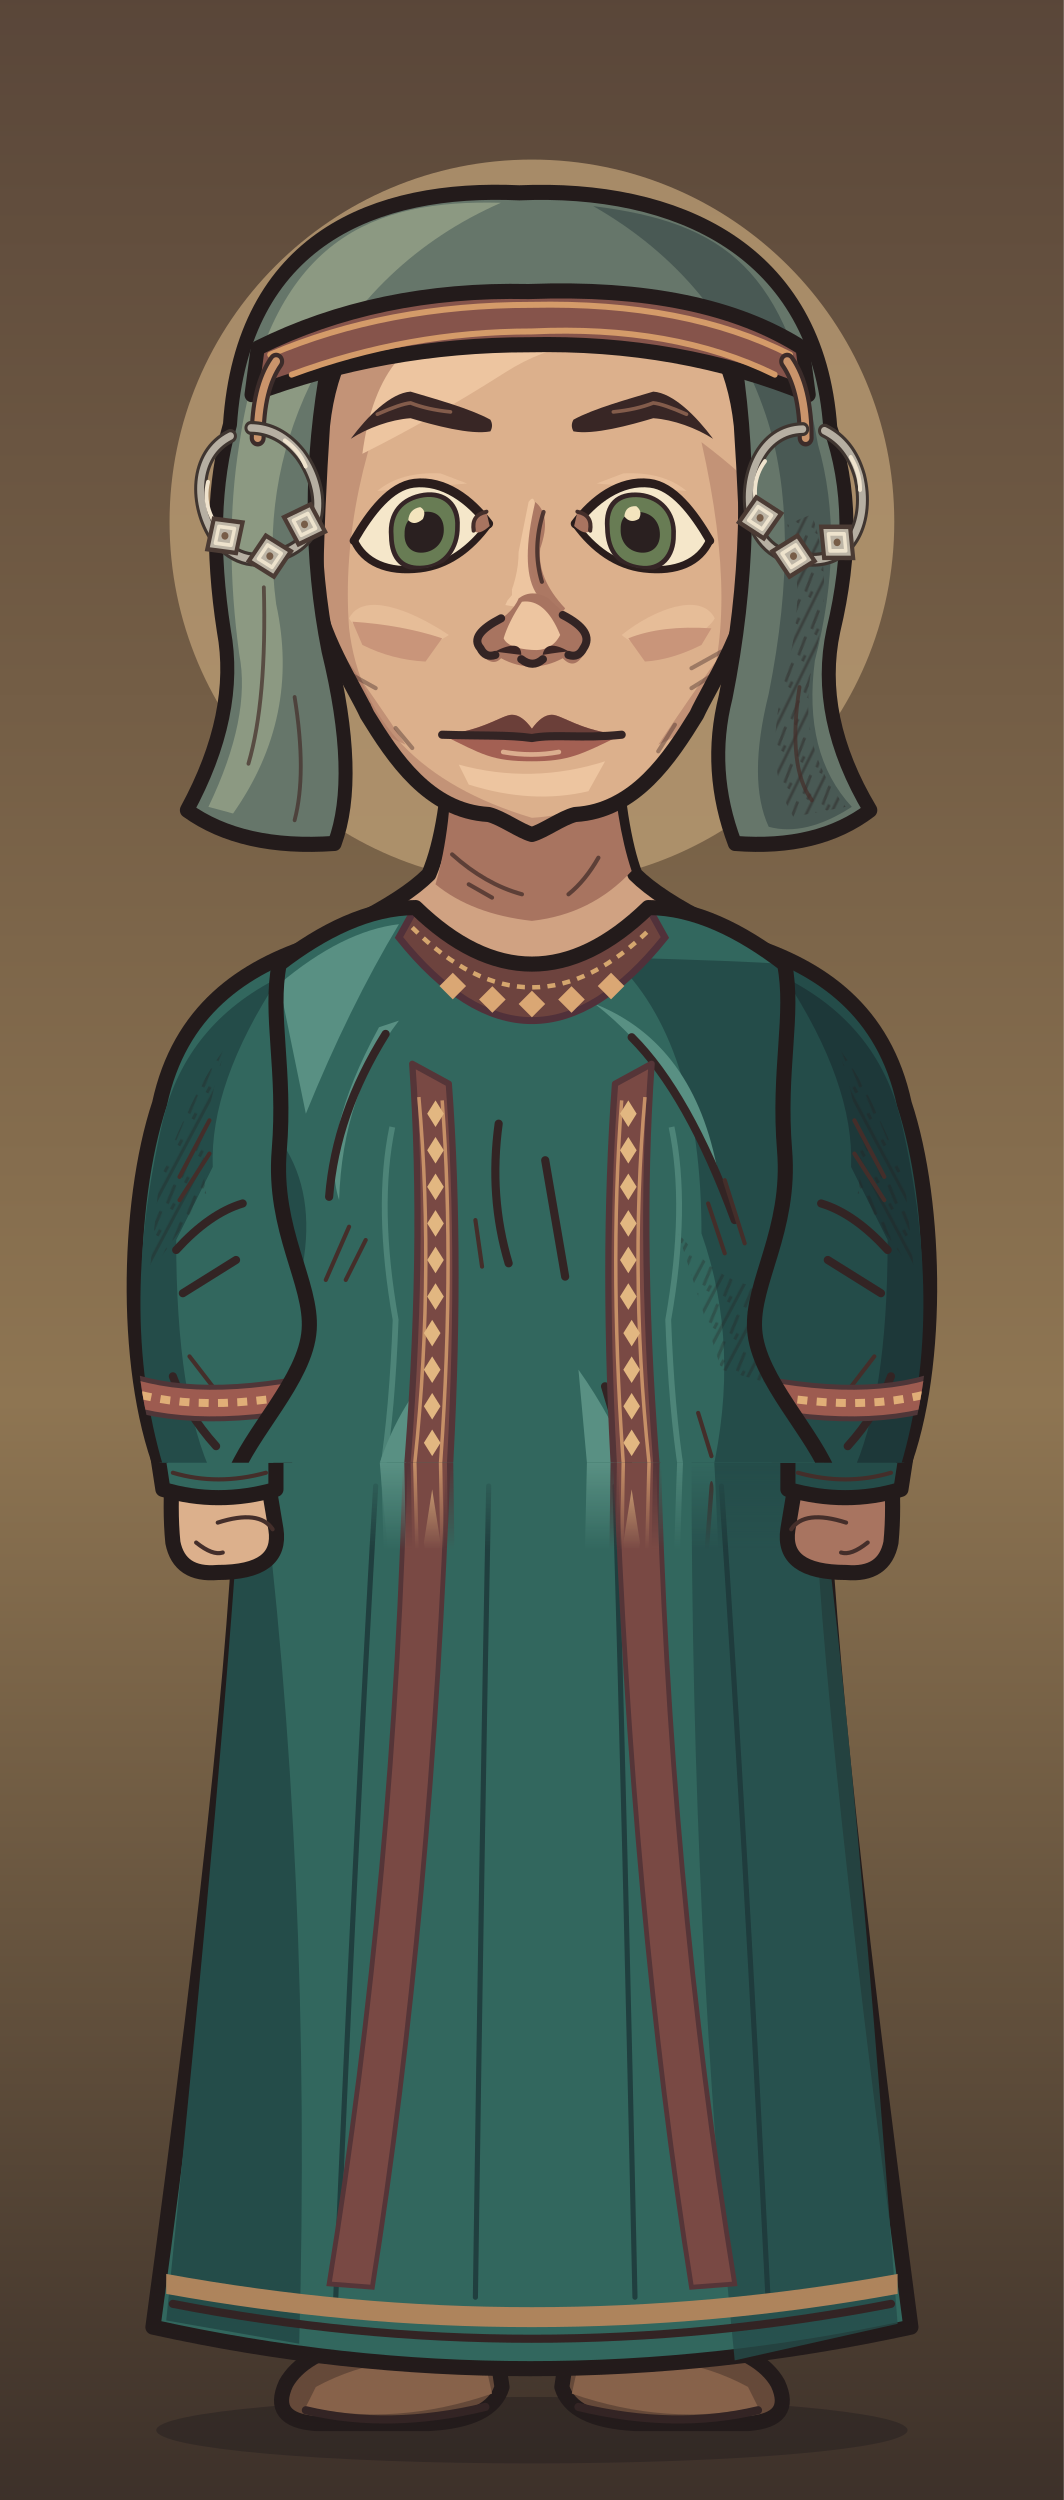
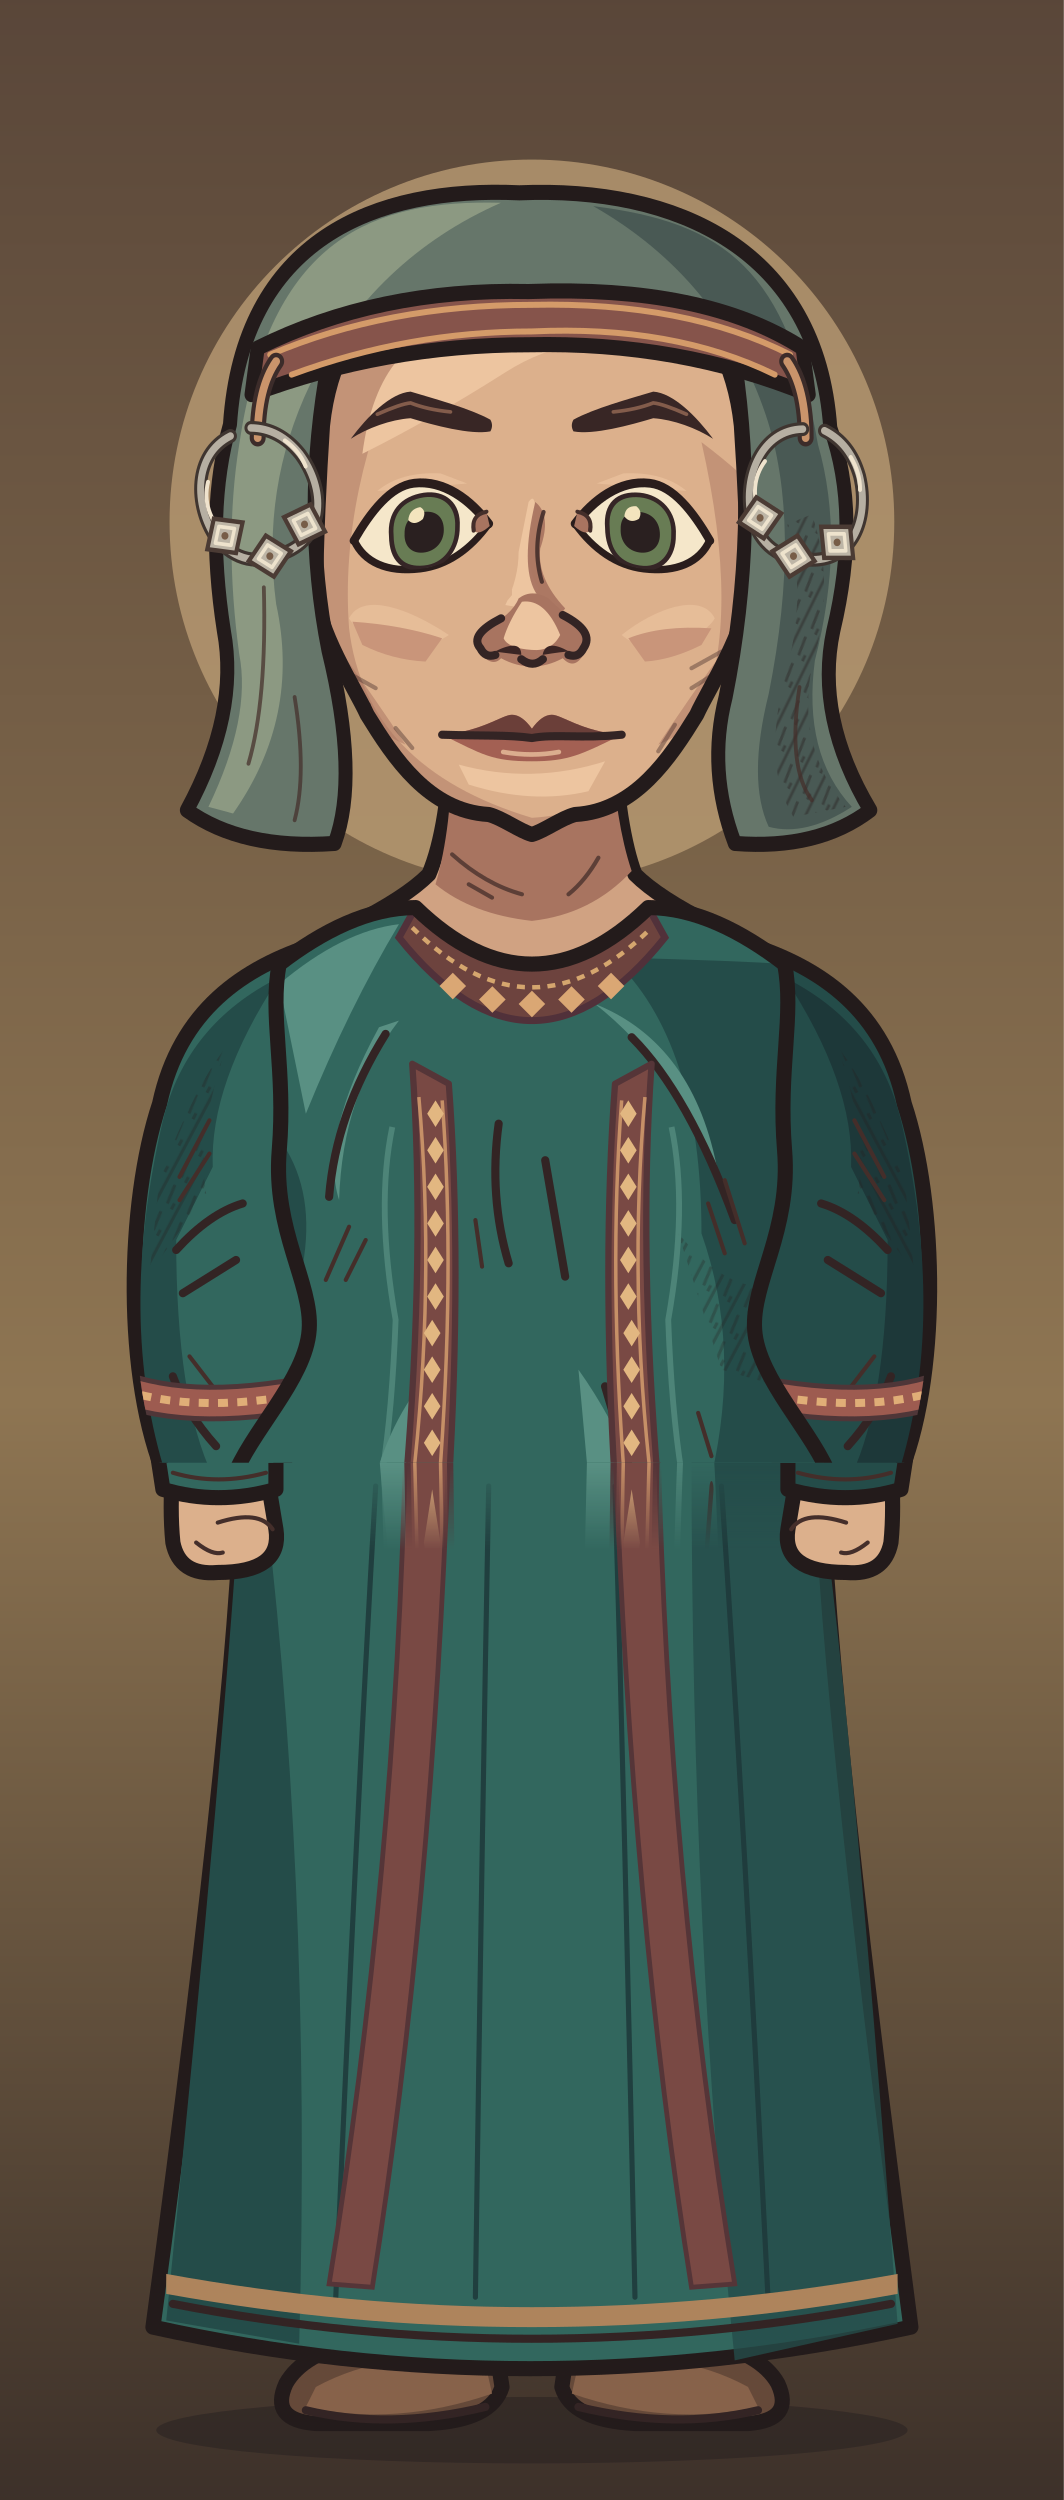
<svg xmlns="http://www.w3.org/2000/svg" xmlns:xlink="http://www.w3.org/1999/xlink" aria-labelledby="title" width="320" height="752" viewBox="0 0 320 752" role="img">
  <defs>
    <style>
      .edge {stroke:#231b1b;stroke-width:4.55;stroke-linecap:round;stroke-linejoin:round}
      .seam {fill:none;stroke:#332424;stroke-width:2.45;stroke-linecap:round;stroke-linejoin:round}
      .etch {fill:none;stroke:#442e2a;stroke-width:1.25;stroke-linecap:round}
      .hair-line {fill:none;stroke:#967661;stroke-width:1.45;stroke-linecap:round}
      .white {fill:#f5e7ca;stroke:#2a1d1c;stroke-width:2.65;stroke-linejoin:round}
      .label {fill:#efdfc1;font:600 20px Georgia,serif}
      .muted {fill:#b8aa96;font:13px 'Segoe UI',sans-serif}
      .section {fill:#dcbb8e;font:600 14px 'Segoe UI',sans-serif}
    </style>
    <linearGradient id="umber" x2="0" y2="1" gradientUnits="objectBoundingBox">
      <stop stop-color="#594639" />
      <stop offset=".56" stop-color="#8e7552" />
      <stop offset="1" stop-color="#3c3029" />
    </linearGradient>
    <linearGradient id="ash" x2="0" y2="1" gradientUnits="objectBoundingBox">
      <stop stop-color="#3b423d" />
      <stop offset=".56" stop-color="#7a7d67" />
      <stop offset="1" stop-color="#242b28" />
    </linearGradient>
    <linearGradient id="rose" x2="0" y2="1" gradientUnits="objectBoundingBox">
      <stop stop-color="#51404a" />
      <stop offset=".56" stop-color="#8a6972" />
      <stop offset="1" stop-color="#372c33" />
    </linearGradient>
    <pattern id="paper-grain" width="63" height="57" patternUnits="userSpaceOnUse">
      <path d="M1 16l2-1m21-4 5-2m16 7 6-1M12 32l3-1m16 11 4-1m20-14 4 1M4 51l5-1m41 0 9-2" fill="none" stroke="#231a1b" stroke-width=".85" opacity=".19" />
      <path d="M4 5l9-1m29 2 2-1M1 40l4-1m12 9 1-1m21-23 4-1m9 12 5-2" fill="none" stroke="#f0dbb5" stroke-width=".85" opacity=".23" />
      <path d="M16 19h.6m13-3h.7m28 6h.7m-39 15h.6m23 4h.6m-12 11h.7m29-39h.7" fill="none" stroke="#21191a" stroke-width="1.2" opacity=".28" stroke-linecap="round" />
    </pattern>
    <pattern id="ink-lines" width="7" height="9" patternUnits="userSpaceOnUse" patternTransform="rotate(28)">
      <path d="M1 -2V10m2.8-8 .6 6m1.9-1v5" stroke="#271d1d" stroke-width=".95" fill="none" opacity=".65" />
    </pattern>
    <radialGradient id="vignette" cx=".5" cy=".39" r=".72">
      <stop offset=".47" stop-color="#20191c" stop-opacity="0" />
      <stop offset="1" stop-color="#20191c" stop-opacity=".48" />
    </radialGradient>
    <g id="firs" fill="currentColor">
      <path d="M10 439Q15 379 12 300L9 220 15 146 15 54 19 80 21 147 28 230 25 326 29 439Z" />
      <path d="M17 169Q27 174 45 174L57 169 49 179 27 187 17 185                M18 194Q29 196 52 192L63 183 56 194 26 205 16 207                M15 225Q46 230 67 218L77 206 71 223 42 238 18 241                M17 252Q48 255 78 245L91 230 84 249 52 266 20 269                M14 282Q40 281 71 278L88 261 84 281 57 291 19 298                M19 312Q43 316 69 310L88 299 84 310 58 322 22 325" />
      <path d="M6 312 0 315V284L11 285M0 266 13 270V250L0 249M0 220 15 221 15 206 0 202                M0 180 16 181V167L0 165M0 141 15 150V138L0 133M0 112 17 127V118L0 104" />
      <path d="M64 440Q55 380 58 324L59 258 63 217 68 222 65 266 68 328 76 440Z                M63 291Q78 294 89 282L100 267 96 283 81 301 62 307                M63 323Q80 323 106 304L98 321 68 339                M63 316Q44 306 37 293L41 307 64 329Z" />
    </g>
    <g id="brambles" fill="none" stroke="currentColor" stroke-linecap="round" stroke-linejoin="round">
      <path stroke-width="3.8" d="M9 440Q13 401 21 380T26 333m-8 57Q39 375 43 352m-28 46Q6 377 0 376M41 440Q41 402 63 385m-20 44q26-6 39-30" />
      <path stroke-width="2" d="M23 364l14-13m-12 4-7-15m20 29 17-4m-15-1 1-11m13 49 2-17m2 14 18-5m-34 32q-12-10-17-10" />
    </g>
    <g id="night-scratches" fill="none" stroke="currentColor" stroke-width="1.2" stroke-linecap="round">
      <path d="M16 113q32-11 54-8m-30 9 16-3m184-40q19-4 44 1m-11 7 19 4                M24 335q33-3 68-16m-44 16 26-4m164-9q31 5 60-3m-39 8 38-3                M27 391q22-6 52-5m168 14q28-8 57-8m-40 11 24-4                M55 178l18-6m177 36 17 3m-12-4 17-1" />
    </g>
    <g id="shirt-setting">
      <rect width="320" height="440" fill="url(#umber)" />
      <path d="M60 187C49 137 74 84 122 63c51-23 107-8 139 35 30 40 23 101-1 135-24 36-65 54-110 49-44-4-79-42-90-95Z" fill="#c2a077" />
      <path d="M53 178C47 128 84 78 129 61m-65 160c22 43 65 68 103 66m82-187c19 20 27 48 24 72" fill="none" stroke="#c6a578" stroke-width="1.3" opacity=".65" />
      <path d="M50 217q24 8 64 1l-15 7-56 6m176-90q39-13 70-5l-26 4 28 2-64 6" fill="#856c54" opacity=".5" />
      <use xlink:href="#firs" style="color:#342827" opacity=".52" transform="translate(-26 8)" />
      <use xlink:href="#firs" style="color:#413128" opacity=".58" transform="translate(340 101) scale(-1 .81)" />
      <use xlink:href="#night-scratches" style="color:#dfbb87" opacity=".28" />
      <use xlink:href="#brambles" style="color:#291f22" opacity=".71" />
      <rect width="320" height="440" fill="url(#vignette)" />
      <rect width="320" height="440" fill="url(#paper-grain)" />
    </g>
    <g id="armor-setting">
      <rect width="320" height="440" fill="url(#ash)" />
      <path d="M48 164c1-51 34-91 83-101 48-11 98 1 130 36 37 39 36 93 8 136-20 30-75 59-121 49-56-12-101-60-100-120Z" fill="#a5a48a" />
      <path d="M54 144q8-48 53-66m108 5c39 15 61 39 68 68m-44 107q-41 31-93 30" fill="none" stroke="#bec0a0" stroke-width="1.2" opacity=".56" />
      <path d="M42 173q49-4 68 3l-43 6 25 3-49 4m151 35q47 10 104-6l-26 14-62 8Z" fill="#707764" opacity=".48" />
      <use xlink:href="#firs" style="color:#27312c" opacity=".64" transform="translate(-36 30)" />
      <use xlink:href="#firs" style="color:#303833" opacity=".75" transform="translate(324 45) scale(-.86 1.03)" />
      <use xlink:href="#brambles" style="color:#252a27" opacity=".62" transform="translate(319 10) scale(-1 1)" />
      <use xlink:href="#night-scratches" style="color:#d8d8a9" opacity=".28" transform="translate(-2 21)" />
      <rect width="320" height="440" fill="url(#vignette)" />
      <rect width="320" height="440" fill="url(#paper-grain)" />
    </g>
    <g id="woman-setting">
      <rect width="320" height="440" fill="url(#rose)" />
      <path d="M56 160C60 107 95 74 142 65c47-9 100 15 121 50 23 39 19 90-12 126-31 39-73 55-115 44-52-13-85-74-80-125Z" fill="#b18b83" />
      <path d="M61 126c15-36 40-55 84-63m97 38c27 25 36 61 29 98m-201 25q14 29 42 47" fill="none" stroke="#d0a69a" stroke-width="1.2" opacity=".58" />
      <path d="M44 235q40-4 76-1l-20 6-36 2 19 3-44 5m183-50q35 3 60-3l-24 9-31 2" fill="#775d65" opacity=".6" />
      <use xlink:href="#firs" style="color:#3b2b34" opacity=".58" transform="translate(-20 84) scale(.86 .91)" />
      <use xlink:href="#firs" style="color:#3d2e39" opacity=".68" transform="translate(327 54) scale(-.85 .98)" />
      <path d="M300 440q-2-82-6-173l-9-103 7-35 12 42 9 98 7 171Z                M294 195q-10-18-25-24l-15-1 13-4 11 2 18 15                M285 162q-13-22-34-27l-7 4 7-11 17 4 20 17                M303 242q-18-23-36-27l-13 3 15-9 11 2 21 15" fill="#3a2b33" opacity=".64" />
      <use xlink:href="#brambles" style="color:#2d2229" opacity=".8" transform="translate(12 6)" />
      <use xlink:href="#night-scratches" style="color:#e1b8a8" opacity=".28" transform="translate(0 7)" />
      <rect width="320" height="440" fill="url(#vignette)" />
      <rect width="320" height="440" fill="url(#paper-grain)" />
    </g>
    <pattern id="mail-rings" width="14" height="13" patternUnits="userSpaceOnUse" patternTransform="rotate(-7)">
      <path d="M-1 2q3-3 6 0 1 3-2 5Q0 8-1 5M6 2q3-3 6 0 1 3-2 5Q7 8 6 5M3 8q3-3 6 0 1 3-2 5-3 1-4-2M10 8q3-3 6 0" fill="none" stroke="#2d2c28" stroke-width="1.6" stroke-linecap="round" />
      <path d="M-.5 4q1.5-2 3-1m5 1q1.4-2 3-1M4 10q1.5-2 3-1m4 1q1.4-2 3-1" fill="none" stroke="#9a9b87" stroke-width="1.12" opacity=".78" stroke-linecap="round" />
    </pattern>
    <pattern id="armor-plates" width="47" height="24" patternUnits="userSpaceOnUse" patternTransform="translate(4 4) rotate(2)">
      <path d="M1 0l21 .7 1 18-3 3-17-1-1-4Zm24 1 19-1 2 15-3 7-19-2Z" fill="#85867a" stroke="#352e2a" stroke-width="1.75" stroke-linejoin="round" />
      <path d="M2 2l18 .2-.2 4L5 7 4 17Zm24 0 16-1 1 4-14 2-3 10Z" fill="#a9a58d" />
      <path d="M19 4l4 14-3 3-16-1 13-4Zm22 2 4 10-2 5-17-1 13-4Z" fill="#62655f" />
      <path d="M7 7l1-.5m6 12 3-2m16-7 5-1m-7 5 4-2" fill="none" stroke="#d0c0a0" stroke-width=".9" opacity=".76" />
      <path d="M6 12q2-2 2.7 1-1 2.2-2.7.5Zm12 1q1.8-2 2.4.6-1 2.6-2.5.8Zm11 1q1-2.2 2.8-1-.2 2.9-2.8 2.1Zm12-2q2.2-1.4 2.3.8-1 2.3-2.3.5Z" fill="#3c342d" />
    </pattern>
    <clipPath id="portrait-frame">
      <rect width="320" height="440" />
    </clipPath>
    <clipPath id="wardrobe-torso-mask">
      <path d="M125 273 C111 273 97 280 84 290 C81 305 86 322 84 346 C82 370 94 386 93 400 C92 415 75 431 70 445 H250 C245 431 228 415 227 400 C226 386 238 370 236 346 C234 322 239 305 236 290 C223 280 209 273 195 273 Q160 307 125 273Z" />
    </clipPath>
    <clipPath id="wardrobe-sleeve-mask">
      <path d="M95 284 C73 291 54 304 48 332 C38 362 37 415 50 445 H81 Q114 406 113 336Z" />
    </clipPath>
    <clipPath id="face-shape-clip">
      <path d="M 160 73 C 191 73 219 90 223 128 C 224 143 225 164 225 177 C 225 189 213.19 207 209.55 215 C 201.55 228 191 244 173 245 C 169 246 163.6 250 160 251 C 156.4 250 151 246 147 245 C 129 244 118.45 228 110.45 215 C 106.81 207 95 189 95 177 C 95 164 96 143 97 128 C 101 90 129 73 160 73 Z" />
    </clipPath>
    <clipPath id="face-features-eye-left">
      <path d="M-21 0 C-16 -8 -10 -15 -3 -15 C6 -15 14 -8 19.5 0 C14 7 7 11 -1 11 C-11 11 -18 7 -21 0Z" />
    </clipPath>
    <clipPath id="face-features-eye-right">
      <path d="M-21 0 C-16 -8 -10 -15 -3 -15 C6 -15 14 -8 19.5 0 C14 7 7 11 -1 11 C-11 11 -18 7 -21 0Z" />
    </clipPath>
    <clipPath id="face-features-nose-bridge">
      <path d="M154 144H167V179L172 185V187H149V185L154 179Z" />
    </clipPath>
    <clipPath id="full-costume-join-outline">
      <path d="M73 435 Q73 500 46 700 Q159 725 274 700 Q247 495 247 435Z" />
    </clipPath>
    <linearGradient id="full-costume-join-fade" x1="0" y1="0" x2="0" y2="1">
      <stop offset="0" stop-color="#fff" />
      <stop offset="1" stop-color="#000" />
    </linearGradient>
    <mask id="full-costume-join-mask" maskUnits="userSpaceOnUse" x="0" y="440" width="320" height="26">
      <rect x="0" y="440" width="320" height="26" fill="url(#full-costume-join-fade)" />
    </mask>
  </defs>
  <g data-part="full-costume">
    <rect width="320" height="752" fill="url(#umber)" />
    <circle cx="160" cy="157" r="109" fill="#b99b73" opacity=".8" />
    <ellipse cx="160" cy="731" rx="113" ry="10" fill="#261f20" opacity=".5" />
    <g>
      <g transform="translate(9 0)">
        <path d="M99 689Q119 683 138 691L142 718Q139 728 120 729H86Q72 728 77 717Q82 708 99 704Z" fill="#654939" class="edge" />
        <path d="M86 718Q108 706 137 711L139 720Q110 730 83 724Z" fill="#87624a" />
        <path d="M101 711L103 700Q115 704 136 707" class="etch" />
        <path d="M83 725Q108 731 137 724" class="seam" />
      </g>
    </g>
    <g transform="translate(320 0) scale(-1 1)">
      <g transform="translate(9 0)">
        <path d="M99 689Q119 683 138 691L142 718Q139 728 120 729H86Q72 728 77 717Q82 708 99 704Z" fill="#654939" class="edge" />
        <path d="M86 718Q108 706 137 711L139 720Q110 730 83 724Z" fill="#87624a" />
        <path d="M101 711L103 700Q115 704 136 707" class="etch" />
        <path d="M83 725Q108 731 137 724" class="seam" />
      </g>
    </g>
    <path d="M73 435 Q73 500 46 700 Q159 725 274 700 Q247 495 247 435Z" fill="#32675e" class="edge" />
    <path d="M78 437 Q94 562 90 705 L50 698 Q68 522 73 437Z" fill="#244c49" />
    <path d="M208 439Q208 582 221 710 L270 699 Q255 499 245 437Z" fill="#244c49" opacity=".79" />
    <path d="M113 447 Q107 550 101 691" fill="none" stroke="#1d3839" stroke-width="1.55" stroke-linecap="round" opacity=".85" />
    <path d="M147 447 Q145 550 143 691" fill="none" stroke="#1d3839" stroke-width="1.55" stroke-linecap="round" opacity=".85" />
    <path d="M185 447 Q188 550 191 691" fill="none" stroke="#1d3839" stroke-width="1.55" stroke-linecap="round" opacity=".85" />
    <path d="M217 447 Q224 550 231 691" fill="none" stroke="#1d3839" stroke-width="1.55" stroke-linecap="round" opacity=".85" />
    <path d="M52 693Q160 714 268 693" class="seam" />
    <path d="M122 435H135Q130 575 112 688 L99 687Q119 564 122 435Z" fill="#794944" stroke="#553538" stroke-width="1.45" />
    <g transform="translate(320 0) scale(-1 1)">
      <path d="M122 435H135Q130 575 112 688 L99 687Q119 564 122 435Z" fill="#794944" stroke="#553538" stroke-width="1.45" />
    </g>
    <path d="M50 684Q160 704 270 684 L270 690Q160 710 50 690Z" fill="#ae845c" />
    <g clip-path="url(#full-costume-join-outline)" mask="url(#full-costume-join-mask)">
      <use transform="matrix(1 0 0 -4 0 2200)" xlink:href="#full-costume-upper" />
    </g>
    <g>
-       <path d="M52 441 Q51 454 52 464 Q54 474 65.5 473Q85 473 83 460 L80 442Z" fill="#dcb08c" class="edge" />
+       <path d="M52 441 Q51 454 52 464 Q54 474 65.5 473Q85 473 83 460 L80 442Z" fill="#dcb08c" class="edge" data-part="hand" />
      <path d="M65.5 458Q78 454 82 460 M59 464q5 4 8 3" class="etch" />
      <path d="M47 435H83L83 448Q65.5 453 49 448Z" fill="#32675e" class="edge" />
      <path d="M52 443Q65.5 447 80 443" class="etch" />
    </g>
    <g transform="translate(320 0) scale(-1 1)">
-       <path d="M52 441 Q51 454 52 464 Q54 474 65.5 473Q85 473 83 460 L80 442Z" fill="#a87460" class="edge" />
+       <path d="M52 441 Q51 454 52 464 Q54 474 65.5 473Q85 473 83 460 L80 442Z" fill="#dcb08c" class="edge" data-part="hand" />
      <path d="M65.5 458Q78 454 82 460 M59 464q5 4 8 3" class="etch" />
      <path d="M47 435H83L83 448Q65.5 453 49 448Z" fill="#244c49" class="edge" />
      <path d="M52 443Q65.5 447 80 443" class="etch" />
    </g>
  </g>
  <g clip-path="url(#portrait-frame)" id="full-costume-upper">
    <g data-part="neck">
      <g id="face-shape-neck">
        <path d="M 136 219 Q 135 249 129 263 Q 122 270 106 278 L 123 301 197 301 214 278 Q 198 270 191 263 Q 186 250 184 219 Z" fill="#d0a282" class="edge" />
        <path d="M 136 224 184 224 Q 185 247 190 262 Q 178 275 160 277 Q 142 275 131 266 Q 136 249 136 224 Z" fill="#a87460" />
        <path d="M 136 257 q 10 9 21 12 m -16 -3 7 4 m 32 -12 q -4 7 -9 11" class="etch" opacity=".75" />
      </g>
    </g>
    <g id="wardrobe-outfit-nw_nov_trimmed_gown" data-outfit="nw_nov_trimmed_gown">
      <path d="M95 284 C73 291 54 304 48 332 C38 362 37 415 50 445 H81 Q114 406 113 336Z" fill="#32675e" class="edge" />
      <g data-part="sleeve-left" clip-path="url(#wardrobe-sleeve-mask)">
        <path d="M49 337 Q56 308 84 294 Q63 326 64 351 L53 373 Q53 421 64 444 H50 Q35 397 49 337Z" fill="#244c49" />
        <path d="M48 354 Q59 326 68 315 Q59 342 62 359 L45 383Z" fill="url(#ink-lines)" opacity=".44" />
        <path d="M53 376 q10 -11 20 -14 m-18 27 16 -10 M52 414 q4 11 13 21" class="seam" />
        <path d="M54 354 l9 -17 m-9 24 9 -14 m-6 61 10 13" class="etch" />
        <path d="M37 418 Q63 427 106 416" fill="none" stroke="#4f3638" stroke-width="11" />
        <path d="M37 418 Q63 427 106 416" fill="none" stroke="#9d5b50" stroke-width="8" />
        <path d="M37 418 Q63 427 106 416" fill="none" stroke="#e0ae77" stroke-width="2.4" stroke-dasharray="3 2.8" />
      </g>
      <g transform="translate(320 0) scale(-1 1)">
        <path d="M95 284 C73 291 54 304 48 332 C38 362 37 415 50 445 H81 Q114 406 113 336Z" fill="#244c49" class="edge" />
        <g data-part="sleeve-right" clip-path="url(#wardrobe-sleeve-mask)">
          <path d="M49 337 Q56 308 84 294 Q63 326 64 351 L53 373 Q53 421 64 444 H50 Q35 397 49 337Z" fill="#1d3839" />
          <path d="M48 354 Q59 326 68 315 Q59 342 62 359 L45 383Z" fill="url(#ink-lines)" opacity=".44" />
          <path d="M53 376 q10 -11 20 -14 m-18 27 16 -10 M52 414 q4 11 13 21" class="seam" />
          <path d="M54 354 l9 -17 m-9 24 9 -14 m-6 61 10 13" class="etch" />
          <path d="M37 418 Q63 427 106 416" fill="none" stroke="#4f3638" stroke-width="11" />
          <path d="M37 418 Q63 427 106 416" fill="none" stroke="#9d5b50" stroke-width="8" />
          <path d="M37 418 Q63 427 106 416" fill="none" stroke="#e0ae77" stroke-width="2.4" stroke-dasharray="3 2.8" />
        </g>
      </g>
      <path d="M125 273 C111 273 97 280 84 290 C81 305 86 322 84 346 C82 370 94 386 93 400 C92 415 75 431 70 445 H250 C245 431 228 415 227 400 C226 386 238 370 236 346 C234 322 239 305 236 290 C223 280 209 273 195 273 Q160 307 125 273Z" fill="#32675e" />
      <g data-part="torso" clip-path="url(#wardrobe-torso-mask)">
        <path d="M84 296 Q103 280 120 278 Q105 303 92 335Z" fill="#599083" />
        <path d="M184 288 Q223 289 236 290 L253 444 H214 Q223 405 211 371 Q211 313 184 288Z" fill="#244c49" />
        <path d="M85 344 Q95 359 91 381 L76 402 L68 359Z" fill="#244c49" />
        <path d="M204 371 Q220 390 232 386 L231 416 L217 412Z" fill="url(#ink-lines)" opacity=".42" />
        <path d="M120 307 Q103 329 102 361 Q96 342 114 309Z M179 302 Q209 314 216 353 Q203 321 179 302Z" fill="#599083" />
        <path d="M133 409 Q124 426 123 444 H113 Q119 423 133 409Z M174 412 Q184 426 192 445 H177Z" fill="#599083" />
        <path d="M116 311 Q101 335 99 360 M190 312 Q207 329 221 367 M150 338 q-3 22 3 42 m11 -31 6 35 M129 421 l-7 24 m60 -28 8 27" class="seam" />
        <path d="M105 369 l-7 16 m12 -12 -6 12 M218 355 l6 19 m-11 -12 5 15 M143 367 l2 14 m65 44 4 13" class="etch" />
        <g data-part="sewn-patterned-ribbon">
          <path d="M125 273Q160 307 195 273l5 9Q160 332 120 282Z" fill="#6d433e" stroke="#51313a" stroke-width="2.1" />
          <path d="M124 279Q160 315 196 279" fill="none" stroke="#d5a66e" stroke-width="1.35" stroke-dasharray="2.4 2.2" />
          <path d="M136.2 292.6l4 4-4 4-4-4Z" fill="#daa774" />
          <path d="M148.1 296.65l4 4-4 4-4-4Z" fill="#daa774" />
          <path d="M160 298l4 4-4 4-4-4Z" fill="#daa774" />
          <path d="M171.9 296.65l4 4-4 4-4-4Z" fill="#daa774" />
          <path d="M183.8 292.6l4 4-4 4-4-4Z" fill="#daa774" />
          <g data-part="vertical-gown-ribbon-left">
            <path d="M124 320 Q128 376 122 447H135 Q139 380 135 326Z" fill="#794944" stroke="#553538" stroke-width="1.9" stroke-linejoin="round" />
            <path d="M126 330Q131 387 124 447 M133 331Q137 383 132 447" fill="none" stroke="#c69067" stroke-width="1.05" />
            <path d="M131 331l2.5 4-2.5 4-2.5-4Z" fill="#e2b781" />
            <path d="M131 342l2.5 4-2.5 4-2.5-4Z" fill="#e2b781" />
            <path d="M131 353l2.5 4-2.5 4-2.5-4Z" fill="#e2b781" />
            <path d="M131 364l2.5 4-2.5 4-2.5-4Z" fill="#e2b781" />
            <path d="M131 375l2.5 4-2.5 4-2.5-4Z" fill="#e2b781" />
            <path d="M131 386l2.5 4-2.5 4-2.5-4Z" fill="#e2b781" />
            <path d="M130 397l2.5 4-2.5 4-2.5-4Z" fill="#e2b781" />
            <path d="M130 408l2.5 4-2.5 4-2.5-4Z" fill="#e2b781" />
            <path d="M130 419l2.5 4-2.5 4-2.5-4Z" fill="#e2b781" />
            <path d="M130 430l2.5 4-2.5 4-2.5-4Z" fill="#e2b781" />
            <path d="M130 441l2.5 4-2.5 4-2.5-4Z" fill="#e2b781" />
            <path d="M118 339Q113 363 119 397 Q118 424 115 443" fill="none" stroke="#599083" stroke-width="1.75" opacity="0.7" />
          </g>
          <g transform="translate(320 0) scale(-1 1)" data-part="vertical-gown-ribbon-right">
            <path d="M124 320 Q128 376 122 447H135 Q139 380 135 326Z" fill="#794944" stroke="#553538" stroke-width="1.9" stroke-linejoin="round" />
            <path d="M126 330Q131 387 124 447 M133 331Q137 383 132 447" fill="none" stroke="#c69067" stroke-width="1.05" />
            <path d="M131 331l2.5 4-2.5 4-2.5-4Z" fill="#e2b781" />
            <path d="M131 342l2.5 4-2.5 4-2.5-4Z" fill="#e2b781" />
            <path d="M131 353l2.5 4-2.5 4-2.5-4Z" fill="#e2b781" />
            <path d="M131 364l2.5 4-2.5 4-2.5-4Z" fill="#e2b781" />
            <path d="M131 375l2.5 4-2.5 4-2.5-4Z" fill="#e2b781" />
            <path d="M131 386l2.5 4-2.5 4-2.5-4Z" fill="#e2b781" />
            <path d="M130 397l2.5 4-2.5 4-2.5-4Z" fill="#e2b781" />
            <path d="M130 408l2.5 4-2.5 4-2.5-4Z" fill="#e2b781" />
            <path d="M130 419l2.5 4-2.5 4-2.5-4Z" fill="#e2b781" />
            <path d="M130 430l2.5 4-2.5 4-2.5-4Z" fill="#e2b781" />
            <path d="M130 441l2.5 4-2.5 4-2.5-4Z" fill="#e2b781" />
            <path d="M118 339Q113 363 119 397 Q118 424 115 443" fill="none" stroke="#599083" stroke-width="1.75" opacity="0.7" />
          </g>
        </g>
      </g>
      <path d="M125 273 C111 273 97 280 84 290 C81 305 86 322 84 346 C82 370 94 386 93 400 C92 415 75 431 70 445 H250 C245 431 228 415 227 400 C226 386 238 370 236 346 C234 322 239 305 236 290 C223 280 209 273 195 273 Q160 307 125 273Z" fill="none" class="edge" />
    </g>
    <g id="face-shape">
      <path d="M 160 73 C 191 73 219 90 223 128 C 224 143 225 164 225 177 C 225 189 213.19 207 209.55 215 C 201.55 228 191 244 173 245 C 169 246 163.6 250 160 251 C 156.4 250 151 246 147 245 C 129 244 118.45 228 110.45 215 C 106.81 207 95 189 95 177 C 95 164 96 143 97 128 C 101 90 129 73 160 73 Z" fill="#dcb08c" />
      <g clip-path="url(#face-shape-clip)">
        <path d="M 70 141 Q 104 91 123 103 Q 102 148 105 189 Q 110 231 160 246 Q 192 244 211 214 Q 223 186 211 133 Q 235 151 250 174 L 250 265 70 265 Z" fill="#c39377" />
        <path d="M 109 136.5 Q 114 99 142 98 Q 173 89 195 107 Q 174 98 152 112 Q 130 126 109 136.5 Z" fill="#edc5a0" />
        <g transform="translate(160 0) scale(-1 1)">
          <path d="M 25 191 C 37 183 51 178 55 186 C 51 193 34 197.667 25 191 Z" fill="#edc5a0" opacity=".605" />
          <path d="M 27 192 Q 39 188 54 187 L 51 194 Q 42 198.5 32 199 Z" fill="#c9957a" />
          <path d="M 56 198 Q 48 209 38 224 Q 52 218 62 202 Z" fill="#a87460" opacity=".51" />
        </g>
        <g transform="translate(160 0) scale(1 1)">
          <path d="M 27 191 C 37 183 51 178 55 186 C 51 193 34 197.667 27 191 Z" fill="#edc5a0" opacity=".605" />
          <path d="M 29 192 Q 39 188 54 189 L 51 194 Q 42 198.5 34 199 Z" fill="#c9957a" />
          <path d="M 56 198 Q 48 209 38 224 Q 52 218 62 202 Z" fill="#a87460" opacity=".51" />
        </g>
        <path d="M 92 183 Q 99 211 120 232 L 132 247 119 248 Q 98 234 85 212 Z M 229 184 Q 224 217 203 241 L 193 250 209 247 Q 230 233 240 211 Z" fill="url(#ink-lines)" opacity=".42" />
        <path d="M 138 230 Q 160 236 182 229 L 177 238 Q 160 242 141 236 Z" fill="#edc5a0" />
        <path d="M 104 202 l 9 5 m -8 1 6 4 m 97 -11 9 -5 m -9 11 8 -5 m -97 17 5 6 m 74 1 5 -8" class="etch" opacity=".42" />
      </g>
      <path d="M 160 73 C 191 73 219 90 223 128 C 224 143 225 164 225 177 C 225 189 213.19 207 209.55 215 C 201.55 228 191 244 173 245 C 169 246 163.6 250 160 251 C 156.4 250 151 246 147 245 C 129 244 118.45 228 110.45 215 C 106.81 207 95 189 95 177 C 95 164 96 143 97 128 C 101 90 129 73 160 73 Z" fill="none" class="edge" />
    </g>
    <g clip-path="url(#face-shape-clip)">
      <g data-part="eyes">
        <g transform="matrix(1 -0.12 0 1 127.5 160)">
          <path d="M-14 -14 Q-7 -19 5 -17 L13 -13" fill="#edc5a0" opacity=".65" />
          <path d="M-21 0 C-16 -8 -10 -15 -3 -15 C6 -15 14 -8 19.5 0 C14 7 7 11 -1 11 C-11 11 -18 7 -21 0Z" class="white" style="stroke-width:2.15" />
          <g clip-path="url(#face-features-eye-left)">
            <g transform="translate(0 0) scale(1 1)">
              <path d="M-9.8 0 C-10.4 -7 -6.6 -10.9 0 -11.1 C6.1 -11.2 10.5 -7 10.1 -.3 C10.2 5.9 6.4 11 0 10.8 C-6.1 10.7 -9.7 7.2 -9.8 0Z" fill="#687c54" stroke="#352526" stroke-width="1.4" />
              <path d="M-5.8 -.2C-5.9-3.8-3.5-6 .1-6 3.8-6 6-3.6 6 .1 6 3.9 3.3 6.3-.2 6.2-3.9 6.1-6 3.3-5.8-.2Z" fill="#2a2020" />
              <path d="M-4.7-4.1Q-4.4-7.4-1.1-7.6 .9-6.3-.3-3.9-2.9-2-4.7-4.1Z" fill="#f3e4bd" />
            </g>
          </g>
          <path d="M-21 0 C-16 -8 -10 -15 -3 -15 C6 -15 14 -8 19.5 0" fill="none" stroke="#2a1d1c" stroke-width="2.65" stroke-linecap="round" />
          <path d="M18.8 -3.8 Q14.2 -3.4 15 1.4 Q16.5 3.2 19.8 .6Z" fill="#a87460" />
          <path d="M18.8 -3.8 Q14.2 -3.4 15 1.4" class="etch" />
        </g>
        <g transform="matrix(-1 -0.12 0 1 192.5 160)">
          <path d="M-14 -14 Q-7 -19 5 -17 L13 -13" fill="#edc5a0" opacity=".65" />
          <path d="M-21 0 C-16 -8 -10 -15 -3 -15 C6 -15 14 -8 19.5 0 C14 7 7 11 -1 11 C-11 11 -18 7 -21 0Z" class="white" style="stroke-width:2.15" />
          <g clip-path="url(#face-features-eye-right)">
            <g transform="translate(0 0) scale(-1 1)">
              <path d="M-9.8 0 C-10.4 -7 -6.6 -10.9 0 -11.1 C6.1 -11.2 10.5 -7 10.1 -.3 C10.2 5.9 6.4 11 0 10.8 C-6.1 10.7 -9.7 7.2 -9.8 0Z" fill="#687c54" stroke="#352526" stroke-width="1.4" />
              <path d="M-5.8 -.2C-5.9-3.8-3.5-6 .1-6 3.8-6 6-3.6 6 .1 6 3.9 3.3 6.3-.2 6.2-3.9 6.1-6 3.3-5.8-.2Z" fill="#2a2020" />
              <path d="M-4.7-4.1Q-4.4-7.4-1.1-7.6 .9-6.3-.3-3.9-2.9-2-4.7-4.1Z" fill="#f3e4bd" />
            </g>
          </g>
          <path d="M-21 0 C-16 -8 -10 -15 -3 -15 C6 -15 14 -8 19.5 0" fill="none" stroke="#2a1d1c" stroke-width="2.65" stroke-linecap="round" />
          <path d="M18.8 -3.8 Q14.2 -3.4 15 1.4 Q16.5 3.2 19.8 .6Z" fill="#a87460" />
          <path d="M18.8 -3.8 Q14.2 -3.4 15 1.4" class="etch" />
        </g>
      </g>
      <g data-part="brows">
        <g transform="matrix(1 0 0 1 127.5 129)">
          <path d="M-22 3 C-17 -3.76 -10 -10.8 -4 -11.2 C3 -9.1 14 -6.1 20 -2.76 Q21 -1 20 0.76 C14 1.9 3 -1.1 -4 -3.2 C-10 -2.8 -17 -0.24 -22 3Z" fill="#382625" />
          <path d="M-14 -4.4 Q-7 -7.5 -4 -7.8 Q1 -5.8 8 -5.1" fill="none" stroke="#835c4b" stroke-width="1.1" stroke-linecap="round" />
        </g>
        <g transform="matrix(-1 0 0 1 192.5 129)">
          <path d="M-22 3 C-17 -3.76 -10 -10.8 -4 -11.2 C3 -9.1 14 -6.1 20 -2.76 Q21 -1 20 0.76 C14 1.9 3 -1.1 -4 -3.2 C-10 -2.8 -17 -0.24 -22 3Z" fill="#382625" />
          <path d="M-14 -4.4 Q-7 -7.5 -4 -7.8 Q1 -5.8 8 -5.1" fill="none" stroke="#835c4b" stroke-width="1.1" stroke-linecap="round" />
        </g>
      </g>
      <g data-part="nose">
        <g clip-path="url(#face-features-nose-bridge)">
          <path d="M159 151 Q161 148 161 154 Q157 169 162 177 L158 183 152 182 Q156 174 156 166Z" fill="#edc5a0" />
          <path d="M161 151 Q166 155 162.5 165 Q161.5 174 170 183 L167 187 161 178 Q156.5 170 161 151Z" fill="#a87460" opacity=".93" />
          <path d="M163.5 154 Q160 165 163 175" class="etch" opacity=".9" />
        </g>
        <path d="M156 180 Q160 177 165 180 C167 182 169.28 184 174 188 Q178 192 176 196 Q173 202 169.28 198 Q160 203 150.72 198 Q148 201 144 196 Q142 192 146 189 Q154 185 156 180Z" fill="#a87460" />
        <path d="M157 181 Q164 180 168.5 191 Q165.95 196 160 195.5 Q152.775 195 151.5 192 Q153 187 157 181Z" fill="#edc5a0" />
        <path d="M150.72 186 Q141 191 144.5 195 Q146 198 149 197 M169.28 185 Q179 190 175.5 195 Q174 198 171 197" class="seam" />
        <path d="M148.8 196 q8 -4 8 1 q-8 -1 -8 -1Z M163.2 197 q1 -5 8 -1 q-2 0 -8 1Z" fill="#3b2524" />
        <path d="M156.8 198.3 Q160.25 201 163.3 198.3" class="seam" />
      </g>
      <g data-part="mouth">
        <path d="M133 221 C145.15 220 151 215 154 215 Q157 215 160 219.2 Q163 215 166 215 C169 215 174.85 220 187 221 C174.85 227 171 229 160 229 C148 229 145.15 227 133 221Z" fill="#a36053" />
        <path d="M133 221 C145.15 220 151 215 154 215 Q157 215 160 219.2 Q163 215 166 215 C169 215 174.85 220 187 221 C174.85 222.25 167 220.7 160 222 C153 221 145.15 221.4 133 221Z" fill="#56322f" opacity=".72" />
        <path d="M133 221 C145.15 221.4 153 221 160 222 C167 220.7 174.85 222.25 187 221" class="seam" />
        <path d="M151.36 226.2 Q160 227.7 168.1 226.2" fill="none" stroke="#edc5a0" stroke-width="1.4" stroke-linecap="round" opacity=".76" />
      </g>
    </g>
    <g id="headgear-nw_nov_rhombic_band">
      <g transform="matrix(0.926 0 0 1 11.765 -4.3)">
        <path d="M62 132 C66 76.3 109 60.3 156 62.3 C207 60.3 253 79.3 257 133 Q267 159 258 194 Q252 220 270 248 Q253 260 226 258 Q217 236 223 214 Q234 163 226 113 Q160 102 94 113 Q85 158 94 200 Q104 238 96 258 Q66 260 48 248 Q65 219 60 194 Q54 158 62 132 Z" fill="#66766a" class="edge" />
        <path d="M65 138 C75 75.3 109 64.3 150 65.3 Q109 82 88 120 Q72 151 77 186 Q85 220 63 249 L55 247 Q69 220 65 201 Q60 167 65 138 Z" fill="#8c9982" />
        <path d="M180 66.3 C223 71.3 243 85.3 253 138 Q262 167 252 203 Q248 231 264 247 Q249 256 237 253 Q230 239 237 213 Q248 162 236 129 Q221 88 180 66.3 Z" fill="#495954" />
        <path d="M243 162 Q250 183 242 209 Q235 235 245 250 L262 247 Q246 229 251 205 Q259 180 251 159 Z" fill="url(#ink-lines)" opacity=".57" />
        <path d="M73 181 Q74 215 68 234 M83 214 Q87 237 83 251 M247 211 Q243 235 251 245" class="etch" opacity=".72" />
        <path d="M71 109 Q110 91 159 92 Q216 90 248 109 L250 123 Q208 107 159 108 Q112 108 69 123 Z" fill="#86544b" class="edge" />
        <path d="M75 111 Q113 96 160 96 Q210 95 244 111 M82 117 Q120 104 160 104 Q206 102 239 117" fill="none" stroke="#d49b69" stroke-width="1.8" stroke-linecap="round" stroke-linejoin="round" />
        <path d="M77 113 q-6 8 -6 23" fill="none" stroke="#3c2c2a" stroke-width="5.2" stroke-linecap="round" stroke-linejoin="round" />
        <path d="M77 113 q-6 8 -6 23" fill="none" stroke="#ca946b" stroke-width="2.5" stroke-linecap="round" stroke-linejoin="round" />
        <g transform="translate(71 153) rotate(-12)">
          <path d="M-5 -19 C-18 -16 -21 -1 -16 10 Q-9 22 5 19 C19 17 22 3 16 -9 Q11 -18 2 -20" fill="none" stroke="#3f3530" stroke-width="4.2" stroke-linecap="round" stroke-linejoin="round" />
          <path d="M-5 -19 C-18 -16 -21 -1 -16 10 Q-9 22 5 19 C19 17 22 3 16 -9 Q11 -18 2 -20" fill="none" stroke="#b6afa2" stroke-width="2.25" stroke-linecap="round" stroke-linejoin="round" />
          <path d="M-15 -7 Q-19 1 -13 10 M12 -14 Q16 -10 17 -5" fill="none" stroke="#efe3cd" stroke-width="1.28" stroke-linecap="round" stroke-linejoin="round" />
          <g transform="translate(-13 10) rotate(-23)">
            <path d="M-7 0 L0-6.3 7 0 0 6.3 Z" fill="#bdb5a6" stroke="#4b3b34" stroke-width="1.35" />
            <path d="M-3.8 0 L0-3.45 3.8 0 0 3.45 Z" fill="none" stroke="#eee3cd" stroke-width="1.12" stroke-linecap="round" stroke-linejoin="round" />
            <circle cx="0" cy="0" r="1.15" fill="#775d48" />
          </g>
          <g transform="translate(0 19) rotate(0)">
            <path d="M-7 0 L0-6.3 7 0 0 6.3 Z" fill="#bdb5a6" stroke="#4b3b34" stroke-width="1.35" />
            <path d="M-3.8 0 L0-3.45 3.8 0 0 3.45 Z" fill="none" stroke="#eee3cd" stroke-width="1.12" stroke-linecap="round" stroke-linejoin="round" />
            <circle cx="0" cy="0" r="1.15" fill="#775d48" />
          </g>
          <g transform="translate(13 12) rotate(30)">
            <path d="M-7 0 L0-6.3 7 0 0 6.3 Z" fill="#bdb5a6" stroke="#4b3b34" stroke-width="1.35" />
            <path d="M-3.8 0 L0-3.45 3.8 0 0 3.45 Z" fill="none" stroke="#eee3cd" stroke-width="1.12" stroke-linecap="round" stroke-linejoin="round" />
            <circle cx="0" cy="0" r="1.15" fill="#775d48" />
          </g>
        </g>
        <path d="M243 113 q6 8 6 23" fill="none" stroke="#3c2c2a" stroke-width="5.2" stroke-linecap="round" stroke-linejoin="round" />
        <path d="M243 113 q6 8 6 23" fill="none" stroke="#ca946b" stroke-width="2.5" stroke-linecap="round" stroke-linejoin="round" />
        <g transform="translate(249 153) rotate(12)">
          <path d="M-5 -19 C-18 -16 -21 -1 -16 10 Q-9 22 5 19 C19 17 22 3 16 -9 Q11 -18 2 -20" fill="none" stroke="#3f3530" stroke-width="4.2" stroke-linecap="round" stroke-linejoin="round" />
          <path d="M-5 -19 C-18 -16 -21 -1 -16 10 Q-9 22 5 19 C19 17 22 3 16 -9 Q11 -18 2 -20" fill="none" stroke="#b6afa2" stroke-width="2.25" stroke-linecap="round" stroke-linejoin="round" />
          <path d="M-15 -7 Q-19 1 -13 10 M12 -14 Q16 -10 17 -5" fill="none" stroke="#efe3cd" stroke-width="1.28" stroke-linecap="round" stroke-linejoin="round" />
          <g transform="translate(-13 10) rotate(-23)">
            <path d="M-7 0 L0-6.3 7 0 0 6.3 Z" fill="#bdb5a6" stroke="#4b3b34" stroke-width="1.35" />
            <path d="M-3.8 0 L0-3.45 3.8 0 0 3.45 Z" fill="none" stroke="#eee3cd" stroke-width="1.12" stroke-linecap="round" stroke-linejoin="round" />
            <circle cx="0" cy="0" r="1.15" fill="#775d48" />
          </g>
          <g transform="translate(0 19) rotate(0)">
            <path d="M-7 0 L0-6.3 7 0 0 6.3 Z" fill="#bdb5a6" stroke="#4b3b34" stroke-width="1.35" />
            <path d="M-3.8 0 L0-3.45 3.8 0 0 3.45 Z" fill="none" stroke="#eee3cd" stroke-width="1.12" stroke-linecap="round" stroke-linejoin="round" />
            <circle cx="0" cy="0" r="1.15" fill="#775d48" />
          </g>
          <g transform="translate(13 12) rotate(30)">
            <path d="M-7 0 L0-6.3 7 0 0 6.3 Z" fill="#bdb5a6" stroke="#4b3b34" stroke-width="1.35" />
            <path d="M-3.8 0 L0-3.45 3.8 0 0 3.45 Z" fill="none" stroke="#eee3cd" stroke-width="1.12" stroke-linecap="round" stroke-linejoin="round" />
            <circle cx="0" cy="0" r="1.15" fill="#775d48" />
          </g>
        </g>
      </g>
    </g>
  </g>
</svg>
